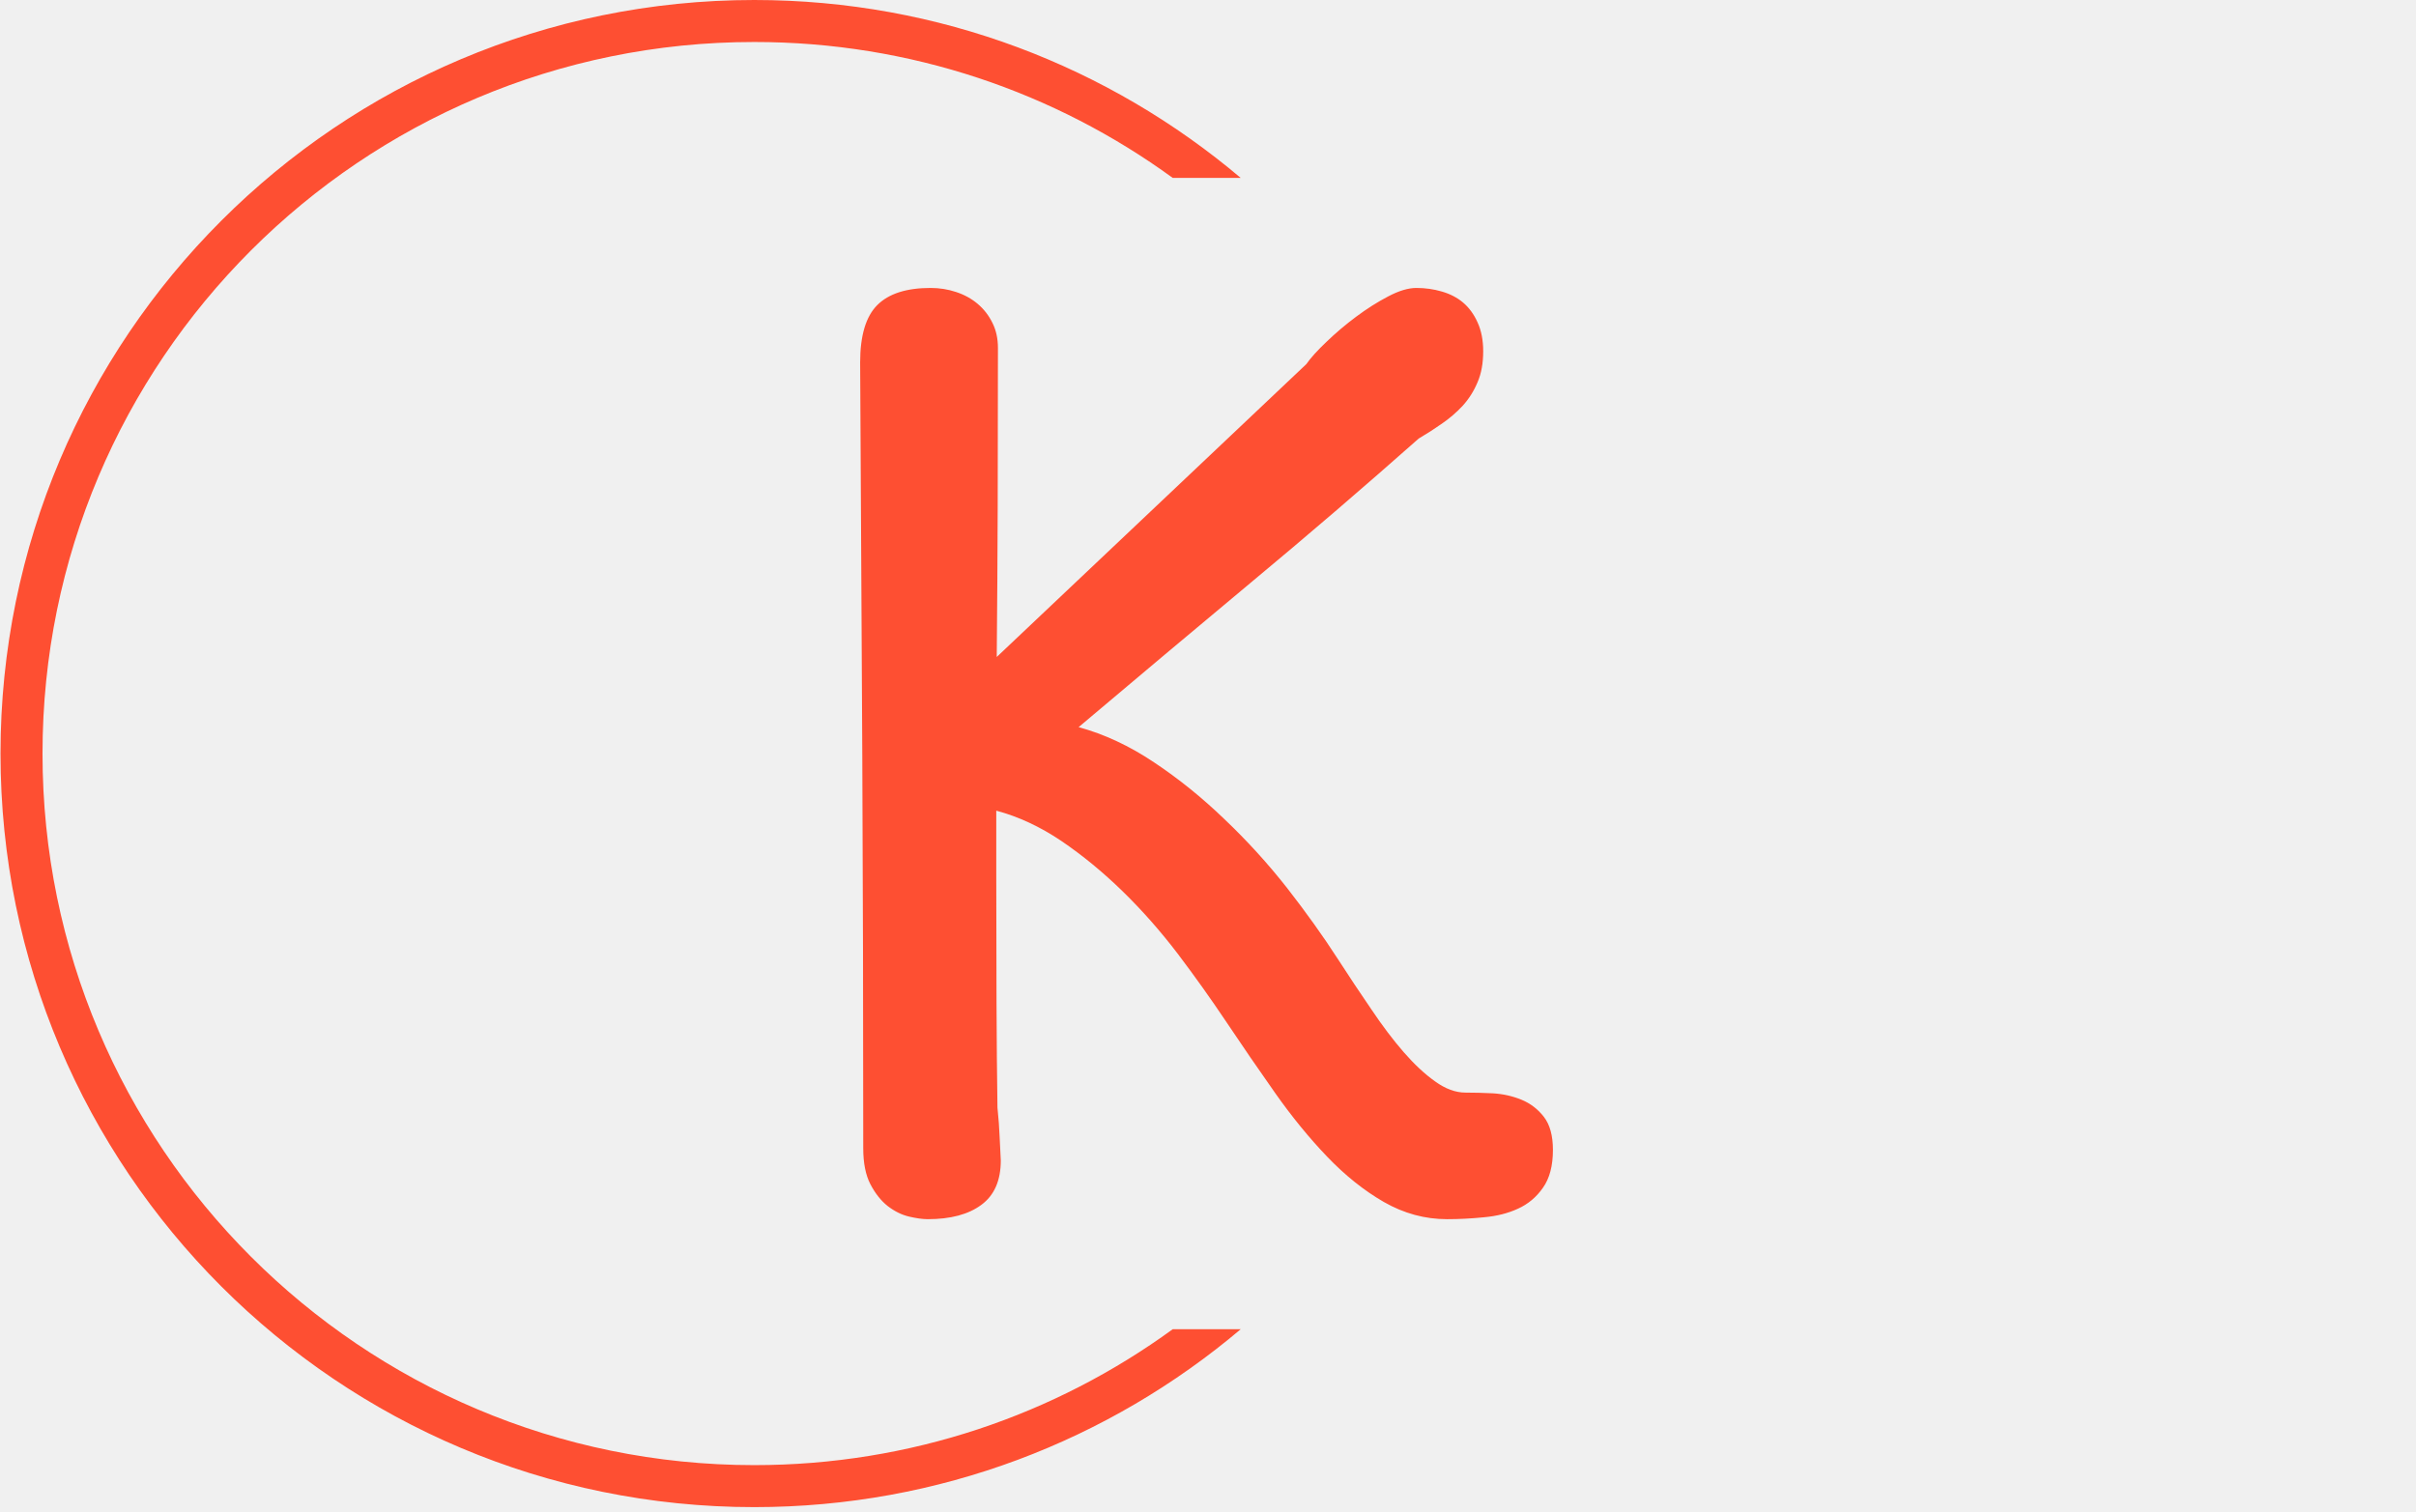
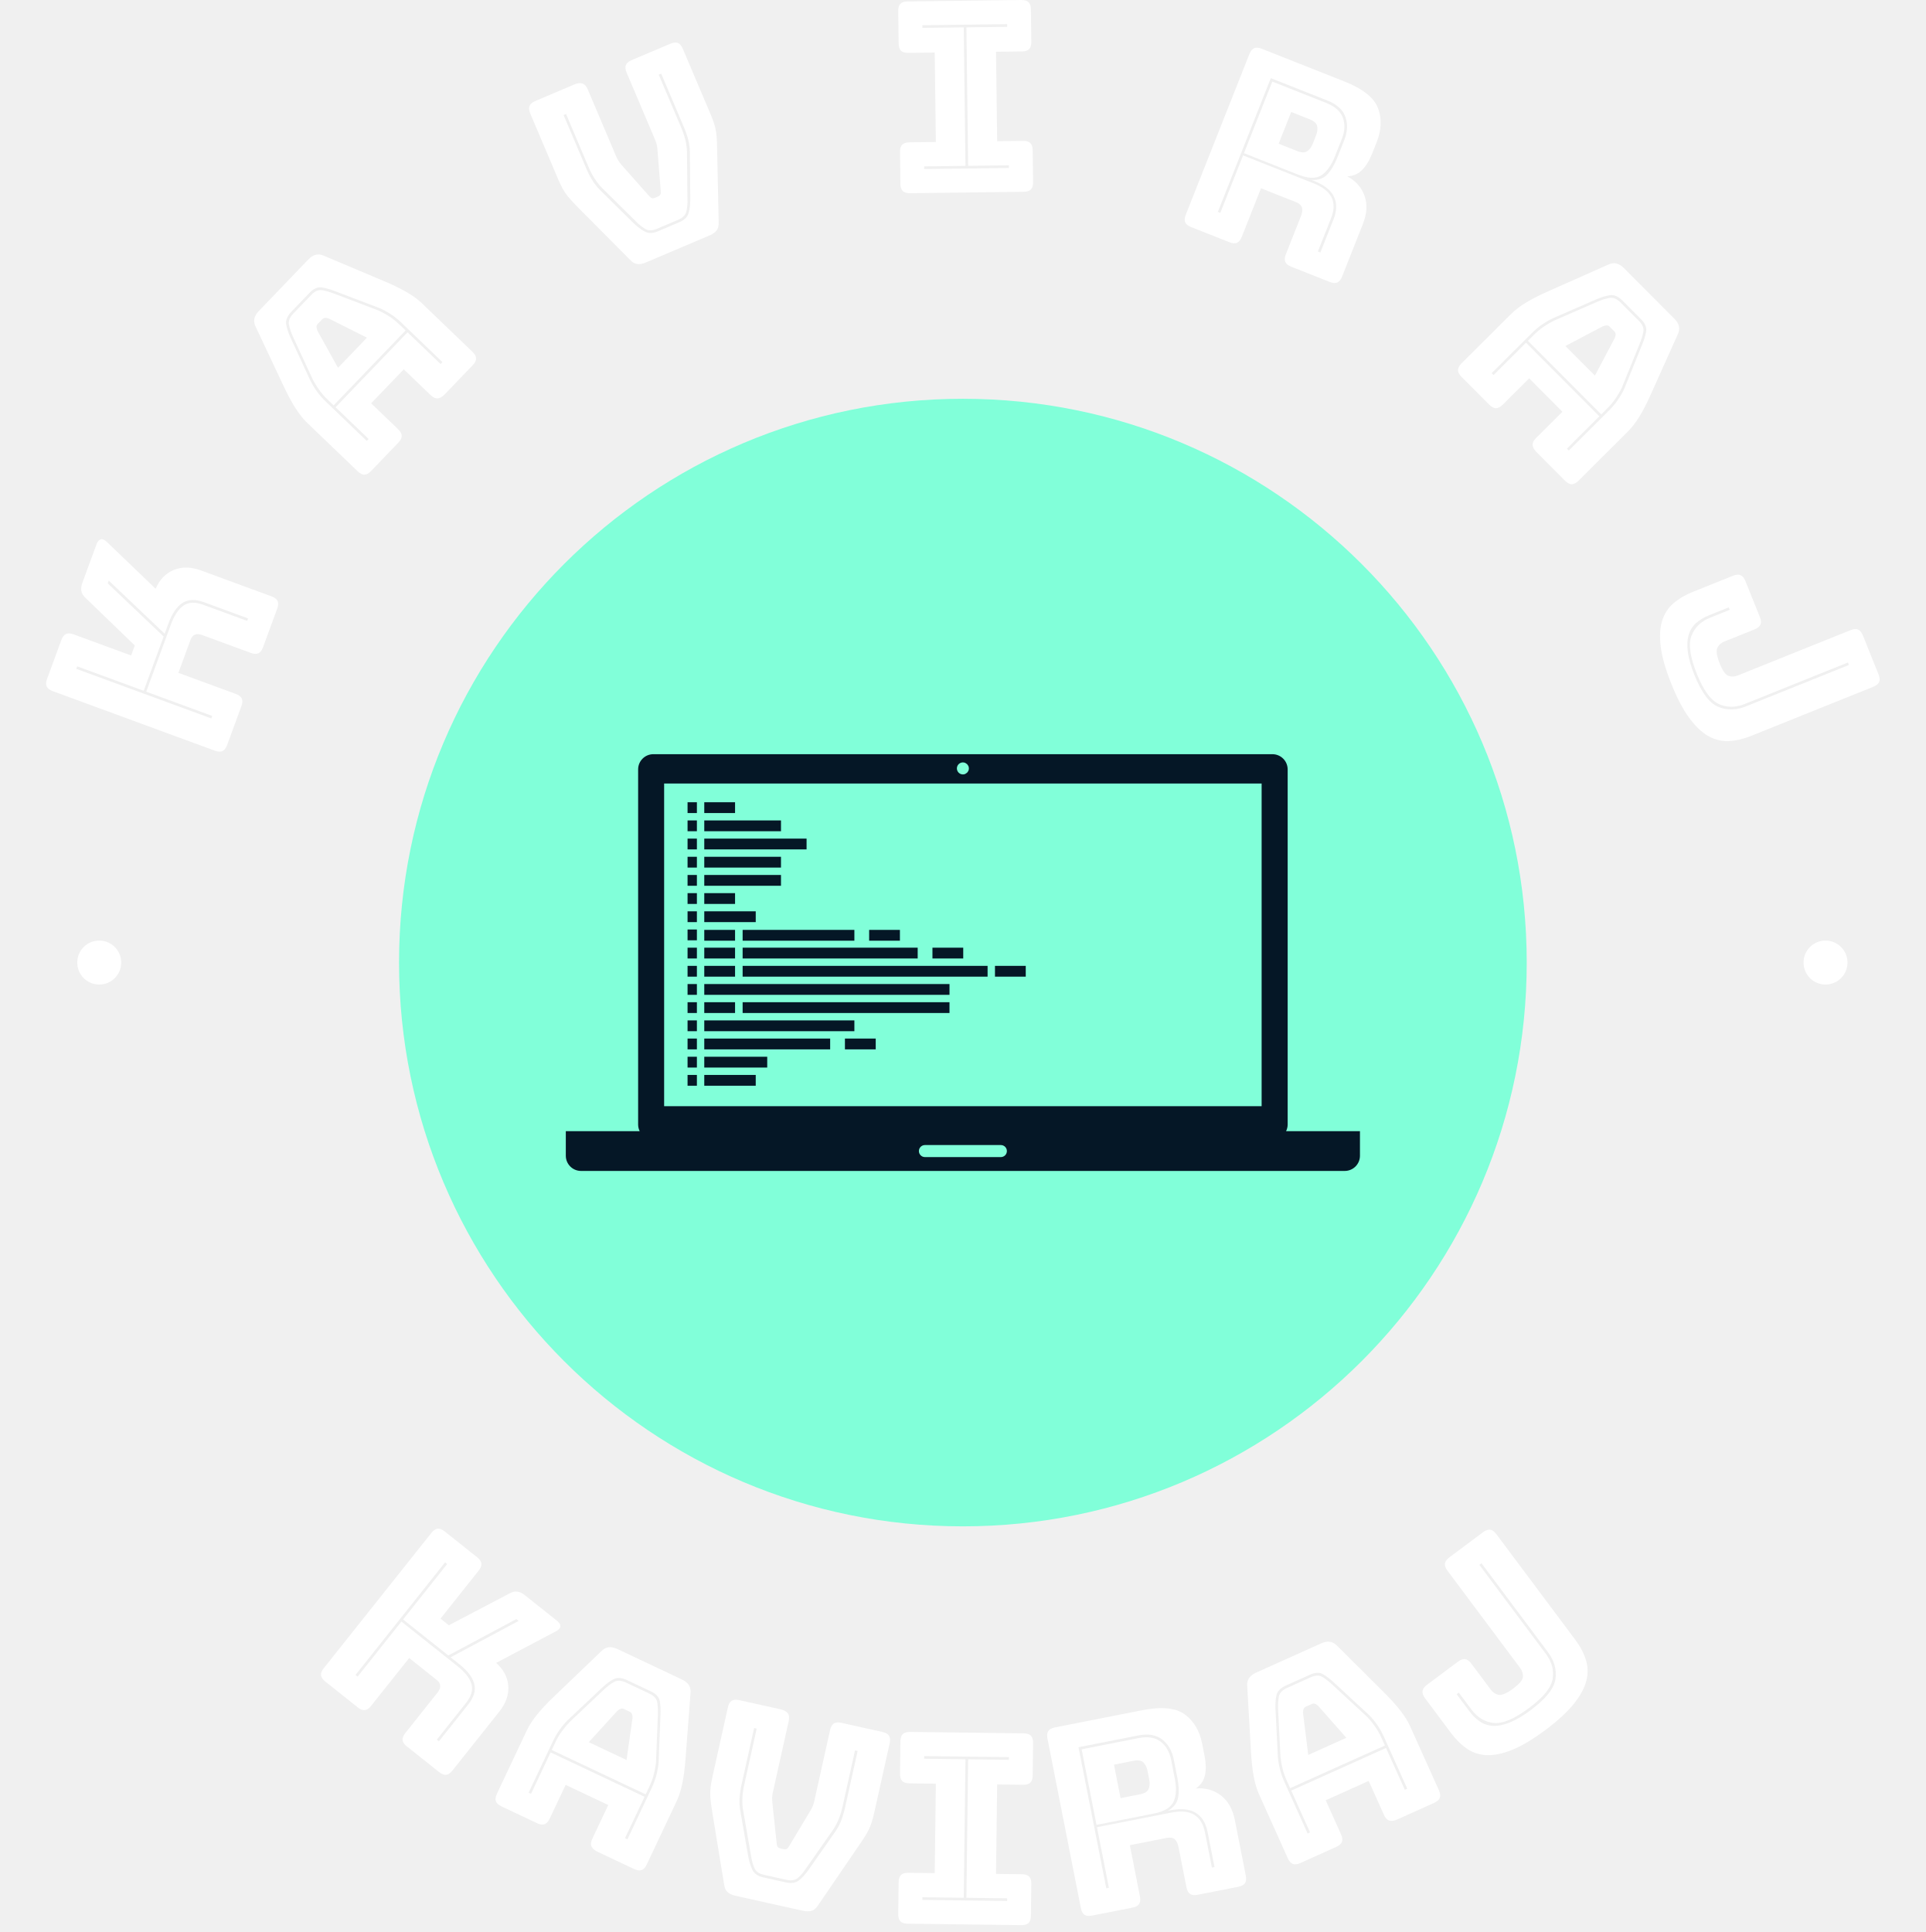
- <svg xmlns="http://www.w3.org/2000/svg" version="1.1" width="1500" height="939" viewBox="0 0 1500 939">
-   <g transform="matrix(1,0,0,1,-0.9090909,-1.514516)">
-     <svg viewBox="0 0 396 248" data-background-color="#ffffff" preserveAspectRatio="xMidYMid meet" height="939" width="1500">
-       <g id="tight-bounds" transform="matrix(1,0,0,1,0.24,0.4)">
-         <svg viewBox="0 0 395.52 247.2" height="247.2" width="395.52">
+ <svg xmlns="http://www.w3.org/2000/svg" version="1.1" width="1500" height="1505" viewBox="0 0 1500 1505">
+   <g transform="matrix(1,0,0,1,0,-2.676828)">
+     <svg viewBox="0 0 280 281" data-background-color="#051726" preserveAspectRatio="xMidYMid meet" height="1505" width="1500">
+       <g id="tight-bounds" transform="matrix(1,0,0,1,0,0.5000364)">
+         <svg viewBox="0 0 280 280" height="280" width="280">
          <g>
-             <svg />
-           </g>
-           <g>
-             <svg viewBox="0 0 395.52 247.2" height="247.2" width="395.52">
-               <g transform="matrix(1,0,0,1,140.9598,47.2152)">
-                 <svg viewBox="0 0 113.6 152.77" height="152.77" width="113.6">
-                   <g>
-                     <svg viewBox="0 0 113.6 152.77" height="152.77" width="113.6">
+             <svg viewBox="0 0 280 280" height="280" width="280">
+               <g>
+                 <svg viewBox="0 0 280 280" height="280" width="280">
+                   <g id="textblocktransform">
+                     <svg viewBox="0 0 280 280" height="280" width="280" id="textblock">
                      <g>
-                         <svg viewBox="0 0 113.6 152.77" height="152.77" width="113.6">
-                           <g>
-                             <svg viewBox="0 0 113.6 152.77" height="152.77" width="113.6">
-                               <g id="textblocktransform">
-                                 <svg viewBox="0 0 113.6 152.77" height="152.77" width="113.6" id="textblock">
-                                   <g>
-                                     <svg viewBox="0 0 113.6 152.77" height="152.77" width="113.6">
-                                       <g transform="matrix(1,0,0,1,0,0)">
-                                         <svg width="113.6" viewBox="4.83 -38.43 29.11 39.14" height="152.77" data-palette-color="#fe4f32">
-                                           <path d="M4.96-2.27L4.96-2.27Q4.96-10.57 4.92-18.77 4.88-26.98 4.83-35.3L4.83-35.3Q4.83-36.99 5.55-37.71 6.27-38.43 7.79-38.43L7.79-38.43Q8.35-38.43 8.86-38.26 9.38-38.09 9.77-37.76 10.16-37.43 10.39-36.96 10.62-36.5 10.62-35.91L10.62-35.91Q10.62-32.42 10.61-29.27 10.6-26.12 10.57-22.92L10.57-22.92 23.58-35.23Q23.85-35.62 24.43-36.17 25-36.72 25.67-37.22 26.34-37.72 27.01-38.07 27.69-38.43 28.2-38.43L28.2-38.43Q28.76-38.43 29.27-38.28 29.79-38.13 30.16-37.82 30.54-37.5 30.77-36.99 31.01-36.47 31.01-35.77L31.01-35.77Q31.01-35.01 30.77-34.46 30.54-33.91 30.15-33.48 29.76-33.06 29.28-32.73 28.81-32.4 28.3-32.1L28.3-32.1Q24.8-29 21.24-26.04 17.68-23.07 14.01-19.97L14.01-19.97Q15.63-19.53 17.18-18.49 18.73-17.46 20.14-16.1 21.56-14.75 22.77-13.21 23.97-11.67 24.9-10.23L24.9-10.23Q25.61-9.13 26.31-8.11 27-7.08 27.67-6.31 28.34-5.54 28.99-5.08 29.64-4.61 30.27-4.61L30.27-4.61Q30.79-4.61 31.42-4.58 32.06-4.54 32.62-4.31 33.18-4.08 33.56-3.59 33.94-3.1 33.94-2.2L33.94-2.2Q33.94-1.2 33.52-0.61 33.11-0.02 32.47 0.27 31.84 0.56 31.04 0.63 30.25 0.71 29.49 0.71L29.49 0.71Q28.1 0.71 26.84-0.01 25.59-0.73 24.45-1.92 23.32-3.1 22.27-4.59 21.22-6.08 20.19-7.62L20.19-7.62Q19.26-9.01 18.18-10.44 17.09-11.87 15.86-13.07 14.62-14.28 13.28-15.19 11.94-16.09 10.55-16.46L10.55-16.46 10.55-13.72Q10.55-10.99 10.56-8.47 10.57-5.96 10.6-3.98L10.6-3.98Q10.67-3.3 10.69-2.77 10.72-2.25 10.74-1.76L10.74-1.76Q10.74-0.49 9.92 0.11 9.11 0.71 7.67 0.71L7.67 0.71Q7.35 0.71 6.88 0.6 6.42 0.49 5.99 0.16 5.57-0.17 5.26-0.76 4.96-1.34 4.96-2.27Z" opacity="1" transform="matrix(1,0,0,1,0,0)" fill="#fe4f32" class="wordmark-text-0" data-fill-palette-color="primary" id="text-0" />
-                                         </svg>
-                                       </g>
-                                     </svg>
-                                   </g>
+                         <svg viewBox="0 0 280 280" height="280" width="280">
+                           <g transform="matrix(1,0,0,1,57.50421,57.50421)">
+                             <svg viewBox="0 0 164.992 164.992" height="164.992" width="164.992">
+                               <g id="icon-0">
+                                 <circle r="82" cx="82.496" cy="82.496" fill="#81ffd9" data-fill-palette-color="accent" />
+                                 <svg version="1.1" x="24.749" y="24.749" viewBox="5 26.382 90.001 47.235" enable-background="new 0 0 100 100" xml:space="preserve" height="115.494" width="115.494" class="icon-jxe-0" data-fill-palette-color="quaternary" id="jxe-0">
+                                   <path fill="none" d="M50.482 28.475C50.452 28.505 50.411 28.523 50.376 28.547 50.411 28.522 50.452 28.505 50.482 28.475" />
+                                   <path fill="none" d="M50.628 28.259C50.607 28.311 50.568 28.352 50.535 28.397 50.568 28.352 50.606 28.311 50.628 28.259" />
+                                   <path fill="none" d="M50.553 27.618C50.578 27.655 50.611 27.687 50.628 27.729 50.61 27.688 50.578 27.655 50.553 27.618" />
+                                   <path fill="none" d="M50.266 28.621" />
+                                   <path fill="none" d="M50.001 28.674A0.68 0.68 0 1 1 50.001 27.314 0.68 0.68 0 0 1 50.001 28.674" />
+                                   <path fill="none" d="M50.001 27.314" />
+                                   <path fill="none" d="M50.376 27.442C50.412 27.466 50.452 27.483 50.482 27.513 50.452 27.483 50.412 27.466 50.376 27.442" />
+                                   <path fill="none" d="M54.305 70.684" />
+                                   <path d="M86.63 69.109C86.738 68.882 86.807 68.631 86.807 68.363V28.107C86.807 27.154 86.035 26.382 85.08 26.382H14.92C13.967 26.382 13.196 27.154 13.196 28.107V68.363C13.196 68.632 13.262 68.883 13.372 69.109H5V71.892C5 72.845 5.773 73.617 6.726 73.617H93.275C94.228 73.617 95.001 72.846 95.001 71.892V69.109zM50.001 27.314C50.095 27.314 50.184 27.333 50.266 27.367 50.308 27.385 50.34 27.416 50.376 27.442 50.412 27.466 50.452 27.483 50.482 27.513S50.529 27.583 50.553 27.618C50.578 27.655 50.611 27.687 50.628 27.729A0.7 0.7 0 0 1 50.628 28.259C50.607 28.311 50.568 28.352 50.535 28.397 50.515 28.422 50.504 28.453 50.482 28.475 50.452 28.505 50.411 28.523 50.376 28.547 50.339 28.572 50.307 28.604 50.266 28.621A0.68 0.68 0 1 1 50.001 27.314M16.143 29.708H83.857V66.279H16.143zM54.305 72.046H45.697A0.681 0.681 0 0 1 45.697 70.683H54.305A0.68 0.68 0 0 1 54.305 72.046" fill="#051726" data-fill-palette-color="quaternary" />
+                                   <polygon points="25.039,48.313 25.039,49.536 25.039,49.537 44.878,49.537 44.878,49.536 44.878,48.313 44.878,48.312   25.039,48.312 " fill="#051726" data-fill-palette-color="quaternary" />
+                                   <rect x="36.633" y="58.613" width="3.488" height="1.225" fill="#051726" data-fill-palette-color="quaternary" />
+                                   <rect x="46.552" y="48.313" width="3.488" height="1.224" fill="#051726" data-fill-palette-color="quaternary" />
+                                   <rect x="39.377" y="46.296" width="3.488" height="1.224" fill="#051726" data-fill-palette-color="quaternary" />
+                                   <rect x="20.692" y="31.829" width="3.489" height="1.224" fill="#051726" data-fill-palette-color="quaternary" />
+                                   <rect x="20.692" y="42.131" width="3.489" height="1.224" fill="#051726" data-fill-palette-color="quaternary" />
+                                   <rect x="20.692" y="46.296" width="3.489" height="1.224" fill="#051726" data-fill-palette-color="quaternary" />
+                                   <rect x="20.692" y="48.313" width="3.489" height="1.224" fill="#051726" data-fill-palette-color="quaternary" />
+                                   <rect x="20.692" y="44.191" width="5.832" height="1.224" fill="#051726" data-fill-palette-color="quaternary" />
+                                   <rect x="25.039" y="46.296" width="12.665" height="1.224" fill="#051726" data-fill-palette-color="quaternary" />
+                                   <rect x="20.692" y="50.373" width="3.489" height="1.223" fill="#051726" data-fill-palette-color="quaternary" />
+                                   <rect x="20.692" y="54.494" width="3.489" height="1.223" fill="#051726" data-fill-palette-color="quaternary" />
+                                   <rect x="53.637" y="50.373" width="3.488" height="1.223" fill="#051726" data-fill-palette-color="quaternary" />
+                                   <rect x="25.039" y="50.373" width="27.761" height="1.223" fill="#051726" data-fill-palette-color="quaternary" />
+                                   <rect x="20.692" y="52.434" width="27.792" height="1.223" fill="#051726" data-fill-palette-color="quaternary" />
+                                   <rect x="25.039" y="54.494" width="23.444" height="1.223" fill="#051726" data-fill-palette-color="quaternary" />
+                                   <rect x="20.692" y="56.555" width="17.012" height="1.223" fill="#051726" data-fill-palette-color="quaternary" />
+                                   <rect x="20.692" y="58.613" width="14.267" height="1.225" fill="#051726" data-fill-palette-color="quaternary" />
+                                   <rect x="20.692" y="60.674" width="7.134" height="1.225" fill="#051726" data-fill-palette-color="quaternary" />
+                                   <rect x="20.692" y="62.736" width="5.832" height="1.223" fill="#051726" data-fill-palette-color="quaternary" />
+                                   <rect x="20.692" y="33.89" width="8.694" height="1.224" fill="#051726" data-fill-palette-color="quaternary" />
+                                   <rect x="20.692" y="35.95" width="11.594" height="1.224" fill="#051726" data-fill-palette-color="quaternary" />
+                                   <rect x="20.692" y="38.01" width="8.694" height="1.224" fill="#051726" data-fill-palette-color="quaternary" />
+                                   <rect x="20.692" y="40.071" width="8.694" height="1.224" fill="#051726" data-fill-palette-color="quaternary" />
+                                   <rect x="18.798" y="31.829" width="1.058" height="1.224" fill="#051726" data-fill-palette-color="quaternary" />
+                                   <rect x="18.798" y="33.89" width="1.058" height="1.224" fill="#051726" data-fill-palette-color="quaternary" />
+                                   <rect x="18.798" y="35.95" width="1.058" height="1.224" fill="#051726" data-fill-palette-color="quaternary" />
+                                   <rect x="18.798" y="38.01" width="1.058" height="1.224" fill="#051726" data-fill-palette-color="quaternary" />
+                                   <rect x="18.798" y="40.071" width="1.058" height="1.224" fill="#051726" data-fill-palette-color="quaternary" />
+                                   <rect x="18.798" y="42.131" width="1.058" height="1.224" fill="#051726" data-fill-palette-color="quaternary" />
+                                   <rect x="18.798" y="44.191" width="1.058" height="1.224" fill="#051726" data-fill-palette-color="quaternary" />
+                                   <rect x="18.798" y="46.252" width="1.058" height="1.224" fill="#051726" data-fill-palette-color="quaternary" />
+                                   <rect x="18.798" y="48.313" width="1.058" height="1.224" fill="#051726" data-fill-palette-color="quaternary" />
+                                   <rect x="18.798" y="50.373" width="1.058" height="1.223" fill="#051726" data-fill-palette-color="quaternary" />
+                                   <rect x="18.798" y="52.434" width="1.058" height="1.223" fill="#051726" data-fill-palette-color="quaternary" />
+                                   <rect x="18.798" y="54.494" width="1.058" height="1.223" fill="#051726" data-fill-palette-color="quaternary" />
+                                   <rect x="18.798" y="56.555" width="1.058" height="1.223" fill="#051726" data-fill-palette-color="quaternary" />
+                                   <rect x="18.798" y="58.613" width="1.058" height="1.225" fill="#051726" data-fill-palette-color="quaternary" />
+                                   <rect x="18.798" y="60.674" width="1.058" height="1.225" fill="#051726" data-fill-palette-color="quaternary" />
+                                   <rect x="18.798" y="62.736" width="1.058" height="1.223" fill="#051726" data-fill-palette-color="quaternary" />
                                </svg>
                              </g>
                            </svg>
+                           </g>
+                           <g id="text-0">
+                             <path d="M30.702 104.495l0.134-0.365-9.604-3.528 3.593-9.781c0.49-1.334 1.103-2.252 1.839-2.753 0.736-0.501 1.687-0.537 2.852-0.109v0l6.397 2.35 0.134-0.365-6.397-2.35c-1.266-0.465-2.31-0.434-3.132 0.092-0.829 0.523-1.515 1.524-2.058 3.001v0l-0.546 1.487-8.134-7.732-0.148 0.402 8.134 7.732-2.899 7.893-9.669-3.552-0.134 0.364zM35.071 102.714v0l-2.072 5.639c-0.169 0.461-0.395 0.757-0.676 0.887-0.281 0.13-0.653 0.111-1.114-0.059v0l-23.565-8.656c-0.461-0.169-0.757-0.395-0.888-0.676-0.13-0.281-0.111-0.653 0.059-1.114v0l2.071-5.639c0.169-0.461 0.395-0.757 0.677-0.887 0.281-0.13 0.653-0.111 1.114 0.059v0l8.36 3.071 0.536-1.459-7.099-6.853c-0.375-0.329-0.598-0.673-0.671-1.032-0.073-0.359-0.025-0.77 0.144-1.231v0l2.058-5.602c0.151-0.411 0.356-0.651 0.614-0.719 0.258-0.068 0.55 0.053 0.875 0.364v0l7.108 6.825c0.574-1.332 1.454-2.243 2.639-2.735 1.183-0.485 2.501-0.461 3.954 0.072v0l10.258 3.769c0.461 0.169 0.757 0.395 0.887 0.676 0.13 0.281 0.111 0.653-0.059 1.114v0l-2.057 5.601c-0.169 0.461-0.395 0.757-0.676 0.888-0.281 0.13-0.653 0.111-1.114-0.059v0l-7.089-2.604c-0.393-0.144-0.734-0.16-1.023-0.047-0.289 0.113-0.506 0.366-0.65 0.759v0l-1.762 4.797 8.332 3.061c0.461 0.169 0.757 0.395 0.888 0.676 0.13 0.281 0.111 0.653-0.059 1.114z" fill="#ffffff" data-fill-palette-color="primary" />
+                             <path d="M48.488 58.962l-0.862-0.828c-0.503-0.483-0.929-0.975-1.278-1.475-0.348-0.491-0.647-0.98-0.896-1.468v0l-2.867-6.192c-0.285-0.633-0.483-1.219-0.592-1.756-0.114-0.533 0.098-1.08 0.636-1.641v0l2.629-2.737c0.501-0.522 1.023-0.739 1.565-0.652 0.537 0.092 1.147 0.268 1.829 0.526v0l6.412 2.442c0.498 0.229 0.999 0.508 1.503 0.836 0.514 0.328 1.022 0.733 1.526 1.216v0l0.862 0.828zM46.133 48.11v0l2.991 5.386 4.209-4.384-5.51-2.762c-0.237-0.089-0.435-0.127-0.594-0.115-0.15 0.012-0.28 0.076-0.391 0.191v0l-0.669 0.697c-0.106 0.11-0.164 0.243-0.175 0.398-0.002 0.155 0.045 0.351 0.139 0.589zM59.235 48.33l4.808 4.616 0.269-0.28-5.95-5.713c-0.522-0.501-1.045-0.921-1.569-1.258-0.514-0.337-1.049-0.629-1.603-0.876v0l-6.405-2.435c-0.753-0.299-1.429-0.492-2.026-0.579-0.594-0.091-1.187 0.172-1.781 0.79v0l-2.629 2.738c-0.607 0.632-0.86 1.25-0.759 1.855 0.106 0.599 0.321 1.252 0.646 1.959v0l2.859 6.185c0.269 0.544 0.583 1.066 0.941 1.566 0.358 0.509 0.798 1.015 1.32 1.517v0l5.95 5.713 0.27-0.28-4.808-4.617zM53.942 58.661l3.91 3.754c0.355 0.34 0.535 0.666 0.541 0.975 0.006 0.31-0.161 0.642-0.501 0.997v0l-3.947 4.11c-0.34 0.355-0.666 0.535-0.976 0.542-0.31 0.006-0.642-0.161-0.996-0.502v0l-7.38-7.086c-0.556-0.534-1.113-1.239-1.671-2.115-0.558-0.876-1.141-1.966-1.75-3.269v0l-4.013-8.522c-0.21-0.414-0.277-0.809-0.2-1.186 0.077-0.377 0.292-0.75 0.646-1.12v0l7.218-7.516c0.34-0.355 0.698-0.578 1.071-0.67 0.374-0.092 0.772-0.042 1.194 0.152v0l8.677 3.664c1.327 0.556 2.439 1.094 3.338 1.616 0.898 0.522 1.625 1.05 2.181 1.583v0l7.38 7.087c0.355 0.34 0.535 0.666 0.541 0.975 0.006 0.31-0.161 0.642-0.501 0.997v0l-4.05 4.218c-0.359 0.374-0.702 0.573-1.031 0.598-0.328 0.025-0.67-0.132-1.024-0.472v0l-3.909-3.754z" fill="#ffffff" data-fill-palette-color="primary" />
+                             <path d="M103.166 34.238v0l-9.272 3.934c-0.452 0.192-0.863 0.269-1.233 0.231-0.364-0.041-0.724-0.252-1.081-0.634v0l-7.212-7.254c-0.437-0.435-0.809-0.818-1.115-1.15-0.307-0.332-0.584-0.654-0.833-0.967-0.245-0.322-0.468-0.671-0.671-1.046-0.203-0.376-0.425-0.848-0.666-1.417v0l-3.996-9.419c-0.192-0.452-0.23-0.822-0.114-1.109 0.116-0.287 0.4-0.527 0.853-0.719v0l5.668-2.405c0.452-0.192 0.841-0.238 1.165-0.137 0.324 0.101 0.582 0.377 0.774 0.829v0l4.175 9.841c0.101 0.238 0.227 0.467 0.377 0.684 0.15 0.218 0.327 0.439 0.53 0.663v0l3.795 4.277c0.175 0.207 0.326 0.334 0.454 0.381 0.132 0.038 0.292 0.017 0.481-0.064v0l0.395-0.167c0.19-0.08 0.313-0.18 0.371-0.298 0.062-0.127 0.075-0.324 0.041-0.591v0l-0.454-5.738c-0.014-0.304-0.047-0.586-0.099-0.846-0.058-0.257-0.138-0.504-0.239-0.742v0l-4.16-9.804c-0.192-0.452-0.23-0.822-0.113-1.11 0.116-0.287 0.4-0.527 0.853-0.719v0l5.603-2.377c0.452-0.192 0.822-0.23 1.11-0.114 0.287 0.116 0.527 0.4 0.719 0.853v0l3.996 9.419c0.241 0.569 0.427 1.056 0.556 1.463 0.129 0.407 0.225 0.81 0.286 1.209 0.053 0.396 0.092 0.82 0.117 1.271 0.019 0.454 0.033 0.989 0.042 1.605v0l0.214 10.223c0.027 0.522-0.071 0.929-0.294 1.218-0.23 0.292-0.571 0.534-1.023 0.726zM82.288 16.582l-0.358 0.152 3.269 7.704c0.283 0.666 0.585 1.26 0.906 1.78 0.324 0.526 0.704 1.004 1.138 1.432v0l4.768 4.708c0.58 0.569 1.144 1.004 1.691 1.307 0.553 0.299 1.196 0.293 1.93-0.018v0l3.136-1.331c0.74-0.314 1.191-0.772 1.354-1.375 0.169-0.605 0.247-1.313 0.235-2.123v0l-0.063-6.705c-0.007-0.61-0.086-1.215-0.239-1.814-0.157-0.59-0.376-1.218-0.659-1.885v0l-3.269-7.703-0.358 0.151 3.269 7.704c0.262 0.618 0.465 1.224 0.609 1.819 0.141 0.604 0.218 1.185 0.231 1.742v0l0.063 6.705c0.03 0.716-0.017 1.346-0.14 1.888-0.123 0.543-0.518 0.956-1.185 1.239v0l-3.136 1.33c-0.666 0.283-1.235 0.279-1.705-0.012-0.476-0.289-0.964-0.691-1.464-1.208v0l-4.768-4.708c-0.398-0.394-0.762-0.853-1.093-1.376-0.334-0.515-0.632-1.081-0.894-1.699v0z" fill="#ffffff" data-fill-palette-color="primary" />
+                             <path d="M148.834 27.893l-16.506 0.208c-0.491 0.006-0.848-0.099-1.07-0.315-0.222-0.216-0.336-0.57-0.342-1.062v0l-0.058-4.612c-0.006-0.491 0.099-0.848 0.315-1.07 0.216-0.222 0.57-0.336 1.062-0.342v0l3.835-0.049-0.165-13.01-3.835 0.049c-0.491 0.006-0.848-0.099-1.07-0.315-0.222-0.223-0.336-0.577-0.342-1.062v0l-0.059-4.692c-0.006-0.491 0.099-0.848 0.315-1.07 0.216-0.222 0.57-0.336 1.062-0.342v0l16.506-0.209c0.491-0.006 0.848 0.099 1.07 0.316 0.222 0.216 0.336 0.57 0.342 1.061v0l0.06 4.692c0.006 0.485-0.099 0.841-0.316 1.07-0.216 0.222-0.57 0.336-1.061 0.342v0l-3.756 0.048 0.164 13.01 3.756-0.048c0.491-0.006 0.848 0.099 1.07 0.316 0.222 0.216 0.336 0.57 0.342 1.061v0l0.058 4.613c0.006 0.491-0.099 0.848-0.315 1.07-0.216 0.222-0.57 0.336-1.062 0.342zM134.376 24.588l12.322-0.155-0.005-0.389-5.927 0.075-0.254-20.142 5.927-0.075-0.005-0.389-12.322 0.156 0.005 0.388 6.007-0.076 0.254 20.143-6.007 0.076z" fill="#ffffff" data-fill-palette-color="primary" />
+                             <path d="M185 11.867l7.855 3.11c1.272 0.504 2.076 1.225 2.411 2.166 0.338 0.934 0.287 1.953-0.151 3.058v0l-1.001 2.529c-0.521 1.315-1.174 2.235-1.96 2.759-0.792 0.522-1.933 0.488-3.421-0.1v0l-7.855-3.111zM190.455 17.359l-2.705-1.071-1.827 4.613 2.705 1.071c0.624 0.247 1.108 0.25 1.454 0.008 0.343-0.236 0.61-0.594 0.801-1.076v0l0.484-1.223c0.191-0.482 0.243-0.929 0.157-1.341-0.089-0.407-0.445-0.734-1.069-0.981zM177.08 30.815l0.361 0.143 3.308-8.355 10.199 4.038c1.365 0.54 2.255 1.232 2.671 2.075 0.416 0.843 0.391 1.855-0.076 3.034v0l-1.911 4.826 0.361 0.143 1.911-4.825c0.494-1.247 0.513-2.343 0.059-3.288-0.461-0.947-1.423-1.71-2.887-2.29v0l-0.398-0.157c0.97 0.077 1.74-0.182 2.311-0.778 0.563-0.592 1.063-1.44 1.501-2.545v0l0.987-2.492c0.465-1.173 0.516-2.285 0.153-3.336-0.359-1.042-1.236-1.839-2.632-2.392v0l-8.216-3.253zM178.751 35.226v0l-5.548-2.196c-0.457-0.181-0.747-0.414-0.87-0.699-0.123-0.284-0.094-0.655 0.086-1.112v0l9.243-23.342c0.181-0.457 0.414-0.747 0.698-0.87 0.284-0.123 0.655-0.094 1.112 0.087v0l11.995 4.749c2.692 1.066 4.327 2.36 4.903 3.881 0.576 1.521 0.514 3.168-0.188 4.94v0l-0.656 1.658c-0.401 1.013-0.889 1.812-1.464 2.399-0.584 0.59-1.308 0.896-2.175 0.918v0c1.241 0.655 2.081 1.599 2.523 2.831 0.441 1.232 0.362 2.604-0.238 4.117v0l-3.022 7.633c-0.181 0.457-0.414 0.747-0.698 0.87-0.284 0.123-0.655 0.094-1.112-0.087v0l-5.585-2.212c-0.451-0.178-0.738-0.41-0.861-0.694-0.129-0.287-0.103-0.659 0.077-1.116v0l2.182-5.511c0.21-0.531 0.262-0.96 0.157-1.288-0.104-0.334-0.405-0.6-0.906-0.798v0l-5.048-1.999-2.795 7.058c-0.181 0.457-0.414 0.747-0.698 0.87-0.284 0.123-0.655 0.094-1.112-0.087z" fill="#ffffff" data-fill-palette-color="primary" />
+                             <path d="M222.174 49.569l0.847-0.844c0.494-0.492 0.995-0.907 1.503-1.244 0.498-0.337 0.994-0.625 1.488-0.864v0l6.253-2.729c0.639-0.271 1.229-0.456 1.769-0.554 0.536-0.102 1.078 0.122 1.626 0.672v0l2.679 2.689c0.511 0.513 0.717 1.039 0.617 1.579-0.104 0.535-0.293 1.141-0.566 1.816v0l-2.583 6.357c-0.24 0.493-0.53 0.988-0.869 1.485-0.339 0.507-0.756 1.006-1.249 1.498v0l-0.847 0.844zM233.076 47.454v0l-5.451 2.871 4.29 4.305 2.884-5.448c0.094-0.235 0.137-0.432 0.127-0.591-0.009-0.15-0.07-0.282-0.182-0.395v0l-0.682-0.684c-0.108-0.108-0.239-0.169-0.394-0.184-0.155-0.005-0.352 0.037-0.592 0.126zM232.566 60.548l-4.721 4.705 0.275 0.275 5.843-5.823c0.513-0.511 0.943-1.024 1.292-1.54 0.348-0.507 0.652-1.034 0.911-1.583v0l2.576-6.35c0.316-0.746 0.524-1.417 0.623-2.014 0.104-0.592-0.146-1.191-0.751-1.797v0l-2.679-2.689c-0.619-0.621-1.231-0.887-1.837-0.799-0.601 0.093-1.259 0.294-1.973 0.602v0l-6.247 2.722c-0.55 0.257-1.079 0.559-1.586 0.906-0.517 0.347-1.032 0.775-1.545 1.287v0l-5.843 5.822 0.274 0.275 4.721-4.704zM222.355 55.029l-3.839 3.825c-0.348 0.347-0.677 0.52-0.987 0.52-0.31-0.001-0.638-0.175-0.986-0.523v0l-4.022-4.037c-0.347-0.348-0.52-0.677-0.52-0.987 0.001-0.31 0.175-0.638 0.523-0.985v0l7.248-7.222c0.546-0.544 1.263-1.085 2.151-1.624 0.889-0.539 1.991-1.098 3.307-1.678v0l8.608-3.824c0.418-0.201 0.815-0.259 1.191-0.174 0.376 0.085 0.744 0.309 1.105 0.671v0l7.355 7.382c0.347 0.348 0.562 0.71 0.647 1.086 0.084 0.376 0.024 0.773-0.179 1.19v0l-3.854 8.595c-0.585 1.314-1.148 2.414-1.69 3.301-0.542 0.887-1.085 1.602-1.631 2.145v0l-7.247 7.222c-0.348 0.347-0.677 0.52-0.987 0.52-0.31-0.001-0.638-0.175-0.985-0.523v0l-4.128-4.143c-0.366-0.367-0.558-0.715-0.576-1.043-0.018-0.329 0.147-0.667 0.495-1.014v0l3.839-3.825z" fill="#ffffff" data-fill-palette-color="primary" />
+                             <path d="M272.389 99.895l-17.794 7.152c-1.103 0.443-2.168 0.689-3.193 0.736-1.024 0.054-2.01-0.183-2.959-0.711-0.947-0.521-1.874-1.394-2.782-2.618-0.907-1.224-1.785-2.89-2.632-4.998v0c-0.837-2.083-1.35-3.874-1.537-5.373-0.188-1.499-0.12-2.765 0.203-3.797 0.323-1.032 0.873-1.879 1.651-2.543 0.778-0.664 1.719-1.217 2.822-1.66v0l5.824-2.341c0.456-0.183 0.828-0.211 1.115-0.083 0.285 0.122 0.518 0.407 0.699 0.857v0l2.096 5.213c0.183 0.456 0.214 0.827 0.092 1.112-0.122 0.285-0.41 0.519-0.866 0.702v0l-4.382 1.762c-0.481 0.193-0.824 0.506-1.028 0.939-0.199 0.431-0.078 1.195 0.362 2.292v0c0.416 1.035 0.839 1.624 1.269 1.766 0.438 0.146 0.897 0.122 1.378-0.07v0l16.352-6.573c0.456-0.183 0.827-0.214 1.111-0.093 0.285 0.122 0.519 0.41 0.703 0.866v0l2.27 5.648c0.183 0.456 0.214 0.827 0.093 1.112-0.122 0.285-0.41 0.519-0.867 0.703zM268.858 96.719l-0.145-0.361-14.993 6.027c-1.337 0.538-2.595 0.542-3.774 0.014-1.173-0.531-2.236-1.982-3.189-4.355v0c-0.993-2.471-1.263-4.317-0.809-5.538 0.458-1.229 1.368-2.117 2.73-2.665v0l2.847-1.144-0.145-0.361-2.847 1.145c-0.715 0.287-1.333 0.654-1.856 1.1-0.516 0.444-0.882 1.002-1.098 1.676-0.218 0.668-0.272 1.487-0.16 2.459 0.111 0.972 0.437 2.129 0.977 3.473v0c1.021 2.539 2.168 4.075 3.442 4.608 1.274 0.533 2.616 0.516 4.027-0.052v0z" fill="#ffffff" data-fill-palette-color="primary" />
+                             <path d="M11.203 140c0-1.766 1.431-3.197 3.196-3.197 1.766 0 3.197 1.431 3.197 3.197 0 1.766-1.431 3.197-3.197 3.197-1.766 0-3.197-1.431-3.196-3.197z" fill="#ffffff" data-fill-palette-color="primary" />
+                             <path d="M262.26 140c0-1.766 1.431-3.197 3.197-3.197 1.766 0 3.197 1.431 3.196 3.197 0 1.766-1.431 3.197-3.196 3.197-1.766 0-3.197-1.431-3.197-3.197z" fill="#ffffff" data-fill-palette-color="primary" />
+                           </g>
+                           <g id="text-1">
+                             <path d="M51.67 243.613l0.304 0.242 6.369-8.008 8.155 6.487c1.112 0.885 1.791 1.755 2.035 2.611 0.244 0.856-0.02 1.77-0.793 2.742v0l-4.242 5.333 0.304 0.242 4.242-5.333c0.839-1.055 1.139-2.056 0.898-3.002-0.236-0.952-0.97-1.917-2.202-2.897v0l-1.239-0.986 9.897-5.291-0.335-0.266-9.898 5.29-6.58-5.234 6.412-8.062-0.304-0.242zM51.987 248.32v0l-4.702-3.74c-0.385-0.306-0.595-0.613-0.629-0.92-0.035-0.308 0.1-0.654 0.406-1.039v0l15.627-19.649c0.306-0.385 0.613-0.595 0.921-0.629 0.308-0.035 0.654 0.1 1.039 0.406v0l4.702 3.739c0.385 0.306 0.595 0.613 0.629 0.921 0.035 0.308-0.1 0.654-0.406 1.039v0l-5.544 6.971 1.216 0.967 8.737-4.584c0.43-0.252 0.827-0.357 1.191-0.313 0.364 0.044 0.739 0.218 1.124 0.525v0l4.67 3.714c0.343 0.273 0.506 0.543 0.489 0.81-0.017 0.267-0.224 0.505-0.62 0.715v0l-8.714 4.603c1.084 0.964 1.672 2.085 1.766 3.365 0.089 1.276-0.349 2.519-1.312 3.73v0l-6.803 8.553c-0.306 0.385-0.613 0.595-0.92 0.63-0.308 0.035-0.654-0.1-1.039-0.407v0l-4.671-3.714c-0.385-0.306-0.595-0.613-0.629-0.921-0.035-0.308 0.1-0.654 0.406-1.039v0l4.701-5.91c0.26-0.327 0.382-0.646 0.366-0.957-0.016-0.31-0.188-0.595-0.516-0.855v0l-4-3.182-5.525 6.947c-0.306 0.385-0.613 0.595-0.921 0.63-0.308 0.035-0.654-0.1-1.039-0.406z" fill="#ffffff" data-fill-palette-color="primary" />
+                             <path d="M80.208 254.527l0.51-1.081c0.298-0.631 0.628-1.191 0.992-1.68 0.355-0.486 0.723-0.925 1.107-1.318v0l4.957-4.688c0.509-0.472 1.002-0.845 1.476-1.12 0.469-0.278 1.055-0.251 1.758 0.081v0l3.432 1.62c0.655 0.309 1.027 0.735 1.116 1.277 0.083 0.539 0.111 1.173 0.083 1.901v0l-0.274 6.855c-0.059 0.545-0.164 1.109-0.314 1.692-0.147 0.592-0.37 1.203-0.667 1.833v0l-0.511 1.081zM89.746 248.84v0l-4.154 4.55 5.495 2.595 0.866-6.103c0.009-0.253-0.018-0.453-0.08-0.6-0.06-0.138-0.161-0.241-0.306-0.309v0l-0.874-0.413c-0.138-0.065-0.283-0.078-0.433-0.039-0.147 0.048-0.319 0.154-0.514 0.319zM93.707 261.332l-2.846 6.026 0.352 0.166 3.522-7.459c0.309-0.655 0.54-1.284 0.693-1.887 0.156-0.595 0.263-1.194 0.321-1.799v0l0.269-6.847c0.044-0.809 0.012-1.511-0.096-2.105-0.102-0.592-0.541-1.071-1.316-1.437v0l-3.432-1.621c-0.793-0.374-1.459-0.417-1.999-0.129-0.534 0.291-1.085 0.703-1.653 1.236v0l-4.953 4.679c-0.43 0.429-0.825 0.892-1.185 1.391-0.369 0.501-0.708 1.08-1.017 1.734v0l-3.523 7.459 0.352 0.166 2.846-6.027zM82.229 259.602l-2.314 4.9c-0.21 0.444-0.461 0.719-0.753 0.824-0.292 0.105-0.66 0.052-1.104-0.158v0l-5.153-2.434c-0.444-0.21-0.719-0.461-0.824-0.752-0.105-0.292-0.052-0.66 0.158-1.104v0l4.369-9.252c0.329-0.697 0.82-1.449 1.474-2.257 0.653-0.808 1.501-1.708 2.542-2.7v0l6.801-6.516c0.325-0.331 0.679-0.52 1.061-0.568 0.382-0.047 0.804 0.038 1.267 0.257v0l9.423 4.45c0.444 0.21 0.77 0.477 0.976 0.803 0.206 0.325 0.285 0.719 0.236 1.18v0l-0.711 9.392c-0.104 1.434-0.261 2.66-0.47 3.678-0.209 1.018-0.478 1.875-0.807 2.572v0l-4.369 9.252c-0.21 0.444-0.461 0.719-0.753 0.823-0.292 0.105-0.66 0.052-1.104-0.158v0l-5.288-2.497c-0.468-0.221-0.767-0.483-0.896-0.787-0.129-0.303-0.088-0.677 0.122-1.121v0l2.315-4.9z" fill="#ffffff" data-fill-palette-color="primary" />
+                             <path d="M116.752 277.914v0l-9.832-2.186c-0.48-0.107-0.859-0.283-1.138-0.528-0.272-0.244-0.443-0.626-0.511-1.145v0l-1.655-10.093c-0.103-0.608-0.183-1.136-0.24-1.584-0.057-0.448-0.095-0.872-0.116-1.271-0.012-0.404 0.008-0.818 0.062-1.242 0.053-0.424 0.147-0.937 0.281-1.54v0l2.22-9.987c0.107-0.48 0.291-0.803 0.552-0.969 0.262-0.166 0.632-0.196 1.112-0.09v0l6.01 1.336c0.48 0.107 0.822 0.295 1.028 0.565 0.205 0.27 0.255 0.645 0.148 1.125v0l-2.32 10.435c-0.056 0.253-0.086 0.511-0.09 0.776-0.004 0.264 0.011 0.547 0.046 0.847v0l0.604 5.686c0.022 0.27 0.071 0.461 0.148 0.574 0.085 0.107 0.228 0.183 0.429 0.228v0l0.418 0.093c0.201 0.045 0.359 0.036 0.475-0.027 0.124-0.068 0.25-0.22 0.378-0.457v0l2.964-4.934c0.166-0.256 0.303-0.504 0.41-0.746 0.102-0.243 0.18-0.491 0.237-0.743v0l2.311-10.396c0.107-0.48 0.291-0.803 0.552-0.969 0.262-0.166 0.632-0.196 1.112-0.09v0l5.942 1.321c0.48 0.107 0.803 0.291 0.969 0.552 0.166 0.262 0.196 0.632 0.09 1.112v0l-2.22 9.987c-0.134 0.603-0.267 1.108-0.398 1.514-0.131 0.406-0.288 0.79-0.47 1.151-0.187 0.353-0.402 0.72-0.643 1.102-0.248 0.38-0.547 0.824-0.898 1.331v0l-5.765 8.445c-0.282 0.441-0.598 0.714-0.948 0.82-0.357 0.104-0.775 0.103-1.254-0.003zM110.018 251.413l-0.38-0.084-1.815 8.169c-0.157 0.707-0.256 1.365-0.297 1.975-0.042 0.617-0.011 1.226 0.094 1.828v0l1.145 6.602c0.142 0.8 0.348 1.482 0.617 2.046 0.276 0.565 0.803 0.934 1.581 1.106v0l3.326 0.739c0.784 0.174 1.418 0.063 1.901-0.332 0.489-0.395 0.964-0.925 1.425-1.592v0l3.844-5.493c0.349-0.501 0.636-1.039 0.859-1.616 0.215-0.571 0.402-1.21 0.559-1.917v0l1.816-8.169-0.38-0.084-1.815 8.169c-0.146 0.655-0.333 1.266-0.561 1.835-0.236 0.573-0.511 1.091-0.825 1.551v0l-3.844 5.494c-0.392 0.6-0.796 1.085-1.211 1.455-0.416 0.37-0.977 0.477-1.684 0.32v0l-3.325-0.739c-0.707-0.157-1.167-0.491-1.38-1.001-0.22-0.511-0.383-1.123-0.491-1.834v0l-1.145-6.602c-0.095-0.552-0.125-1.137-0.09-1.755 0.027-0.613 0.114-1.247 0.26-1.902v0z" fill="#ffffff" data-fill-palette-color="primary" />
+                             <path d="M148.482 280l-16.506-0.209c-0.491-0.006-0.845-0.12-1.062-0.342-0.216-0.222-0.321-0.579-0.315-1.07v0l0.058-4.612c0.006-0.491 0.12-0.845 0.342-1.062 0.222-0.216 0.579-0.321 1.07-0.315v0l3.835 0.048 0.165-13.01-3.835-0.048c-0.491-0.006-0.845-0.12-1.062-0.342-0.216-0.229-0.321-0.585-0.315-1.07v0l0.059-4.692c0.006-0.491 0.12-0.845 0.342-1.062 0.222-0.216 0.579-0.321 1.07-0.315v0l16.506 0.208c0.491 0.006 0.845 0.12 1.062 0.342 0.216 0.222 0.321 0.579 0.315 1.07v0l-0.059 4.692c-0.006 0.485-0.12 0.839-0.342 1.062-0.222 0.216-0.579 0.321-1.07 0.315v0l-3.756-0.047-0.164 13.01 3.756 0.047c0.491 0.006 0.845 0.12 1.061 0.342 0.216 0.222 0.321 0.579 0.316 1.071v0l-0.059 4.612c-0.006 0.491-0.12 0.845-0.342 1.061-0.222 0.216-0.579 0.321-1.07 0.316zM134.112 276.331l12.322 0.156 0.005-0.389-5.927-0.075 0.254-20.142 5.927 0.075 0.005-0.389-12.322-0.155-0.005 0.388 6.007 0.076-0.254 20.143-6.007-0.076z" fill="#ffffff" data-fill-palette-color="primary" />
+                             <path d="M157.27 254.43l8.289-1.633c1.342-0.264 2.409-0.092 3.199 0.517 0.789 0.603 1.298 1.487 1.528 2.654v0l0.525 2.668c0.273 1.388 0.221 2.515-0.156 3.382-0.384 0.868-1.361 1.456-2.932 1.766v0l-8.289 1.632zM164.828 256.099l-2.854 0.562 0.959 4.868 2.854-0.563c0.658-0.13 1.067-0.39 1.227-0.779 0.161-0.384 0.192-0.83 0.092-1.339v0l-0.254-1.29c-0.1-0.508-0.298-0.913-0.594-1.213-0.295-0.294-0.771-0.376-1.43-0.246zM160.857 274.65l0.381-0.075-1.737-8.817 10.762-2.119c1.44-0.284 2.563-0.183 3.37 0.3 0.806 0.484 1.332 1.349 1.577 2.594v0l1.003 5.092 0.381-0.075-1.003-5.092c-0.259-1.316-0.836-2.249-1.729-2.797-0.9-0.547-2.122-0.669-3.666-0.365v0l-0.42 0.083c0.857-0.46 1.365-1.095 1.523-1.904 0.153-0.802 0.115-1.786-0.114-2.953v0l-0.518-2.629c-0.244-1.238-0.802-2.201-1.676-2.889-0.865-0.682-2.035-0.879-3.507-0.588v0l-8.67 1.707zM164.649 277.457v0l-5.855 1.153c-0.482 0.095-0.852 0.056-1.11-0.116-0.257-0.173-0.434-0.5-0.528-0.983v0l-4.852-24.632c-0.095-0.482-0.056-0.852 0.117-1.109 0.173-0.257 0.5-0.434 0.982-0.529v0l12.658-2.493c2.841-0.56 4.915-0.356 6.223 0.612 1.308 0.968 2.145 2.387 2.514 4.257v0l0.345 1.75c0.21 1.069 0.233 2.005 0.066 2.81-0.172 0.812-0.616 1.462-1.333 1.947v0c1.398-0.12 2.615 0.219 3.653 1.017 1.037 0.798 1.713 1.995 2.027 3.591v0l1.587 8.055c0.095 0.482 0.056 0.852-0.117 1.109-0.173 0.257-0.5 0.434-0.982 0.529v0l-5.894 1.161c-0.476 0.094-0.842 0.054-1.1-0.119-0.264-0.171-0.443-0.498-0.538-0.98v0l-1.146-5.816c-0.11-0.56-0.299-0.95-0.565-1.168-0.268-0.225-0.665-0.285-1.193-0.181v0l-5.327 1.049 1.467 7.448c0.095 0.482 0.056 0.852-0.117 1.109-0.173 0.257-0.5 0.434-0.982 0.529z" fill="#ffffff" data-fill-palette-color="primary" />
+                             <path d="M187.594 260.079l-0.49-1.09c-0.286-0.636-0.497-1.251-0.633-1.845-0.14-0.585-0.234-1.151-0.283-1.697v0l-0.345-6.814c-0.028-0.694 0.008-1.311 0.107-1.851 0.093-0.537 0.494-0.965 1.203-1.284v0l3.462-1.557c0.66-0.297 1.225-0.304 1.695-0.02 0.464 0.287 0.964 0.677 1.499 1.172v0l5.035 4.661c0.376 0.399 0.737 0.845 1.082 1.337 0.354 0.496 0.674 1.062 0.961 1.699v0l0.49 1.09zM189.465 249.133v0l0.762 6.114 5.542-2.493-4.078-4.622c-0.186-0.171-0.356-0.281-0.508-0.329-0.144-0.045-0.288-0.034-0.434 0.032v0l-0.881 0.396c-0.139 0.063-0.243 0.164-0.311 0.304-0.059 0.143-0.09 0.343-0.092 0.598zM201.537 254.234l2.734 6.078 0.354-0.159-3.384-7.523c-0.297-0.66-0.625-1.244-0.985-1.752-0.351-0.505-0.737-0.976-1.159-1.412v0l-5.031-4.652c-0.586-0.559-1.141-0.991-1.664-1.295-0.517-0.307-1.166-0.284-1.947 0.068v0l-3.461 1.557c-0.8 0.36-1.265 0.838-1.397 1.436-0.125 0.595-0.17 1.282-0.133 2.059v0l0.341 6.805c0.047 0.605 0.142 1.207 0.287 1.805 0.142 0.606 0.361 1.24 0.658 1.899v0l3.384 7.523 0.354-0.159-2.734-6.078zM192.766 261.839l2.223 4.942c0.202 0.448 0.247 0.817 0.138 1.107-0.11 0.29-0.389 0.535-0.837 0.737v0l-5.197 2.338c-0.448 0.202-0.817 0.247-1.107 0.137-0.29-0.11-0.535-0.389-0.738-0.837v0l-4.197-9.331c-0.316-0.703-0.569-1.565-0.759-2.586-0.19-1.021-0.324-2.25-0.402-3.686v0l-0.537-9.404c-0.041-0.462 0.045-0.854 0.258-1.176 0.212-0.321 0.552-0.587 1.018-0.796v0l9.503-4.275c0.448-0.202 0.863-0.275 1.244-0.221 0.381 0.054 0.731 0.25 1.051 0.587v0l6.68 6.641c1.023 1.011 1.853 1.926 2.491 2.747 0.638 0.82 1.115 1.581 1.431 2.283v0l4.198 9.331c0.202 0.448 0.247 0.817 0.137 1.107-0.11 0.29-0.389 0.535-0.837 0.737v0l-5.334 2.399c-0.472 0.213-0.866 0.269-1.179 0.17-0.314-0.099-0.572-0.373-0.774-0.82v0l-2.223-4.943z" fill="#ffffff" data-fill-palette-color="primary" />
+                             <path d="M217.59 223.143l11.479 15.363c0.712 0.952 1.222 1.918 1.531 2.898 0.314 0.976 0.338 1.99 0.072 3.043-0.261 1.049-0.867 2.169-1.817 3.36-0.951 1.191-2.336 2.466-4.156 3.825v0c-1.798 1.344-3.398 2.298-4.799 2.865-1.401 0.566-2.642 0.825-3.721 0.778-1.08-0.047-2.04-0.362-2.882-0.944-0.841-0.582-1.617-1.349-2.329-2.301v0l-3.756-5.028c-0.294-0.394-0.416-0.746-0.367-1.057 0.044-0.307 0.261-0.605 0.649-0.895v0l4.501-3.363c0.394-0.294 0.744-0.419 1.051-0.375 0.307 0.044 0.607 0.263 0.902 0.657v0l2.826 3.783c0.31 0.415 0.701 0.666 1.172 0.753 0.467 0.082 1.175-0.231 2.122-0.938v0c0.894-0.668 1.354-1.228 1.382-1.679 0.029-0.461-0.112-0.899-0.422-1.314v0l-10.549-14.118c-0.294-0.394-0.419-0.744-0.374-1.051 0.044-0.307 0.263-0.607 0.657-0.901v0l4.876-3.644c0.394-0.294 0.744-0.419 1.051-0.374 0.307 0.044 0.607 0.263 0.901 0.657zM215.427 227.371l-0.311 0.233 9.671 12.944c0.863 1.155 1.19 2.369 0.982 3.645-0.212 1.269-1.342 2.669-3.391 4.199v0c-2.134 1.594-3.848 2.328-5.145 2.203-1.306-0.127-2.398-0.779-3.276-1.955v0l-1.836-2.458-0.312 0.233 1.837 2.458c0.461 0.617 0.974 1.121 1.539 1.511 0.561 0.385 1.195 0.595 1.902 0.631 0.701 0.04 1.507-0.119 2.418-0.476 0.911-0.357 1.946-0.969 3.106-1.835v0c2.192-1.638 3.382-3.141 3.57-4.509 0.188-1.368-0.172-2.661-1.082-3.879v0z" fill="#ffffff" data-fill-palette-color="primary" />
                          </g>
                        </svg>
                      </g>
                    </svg>
                  </g>
                </svg>
              </g>
-               <g>
-                 <path d="M0 123.6c0-68.262 55.338-123.6 123.6-123.6 30.402 0 58.24 10.976 79.768 29.183l-11.147 0c-19.26-14.022-42.974-22.294-68.621-22.295-64.458 0-116.712 52.254-116.712 116.712 0 64.458 52.254 116.712 116.712 116.712 25.647 0 49.361-8.272 68.621-22.295l11.147 0c-21.528 18.206-49.366 29.183-79.768 29.183-68.262 0-123.6-55.338-123.6-123.6z" fill="#fe4f32" stroke="transparent" data-fill-palette-color="tertiary" />
-               </g>
+               <g />
            </svg>
          </g>
          <defs />
        </svg>
-         <rect width="395.52" height="247.2" fill="none" stroke="none" visibility="hidden" />
+         <rect width="280" height="280" fill="none" stroke="none" visibility="hidden" />
      </g>
    </svg>
  </g>
</svg>
